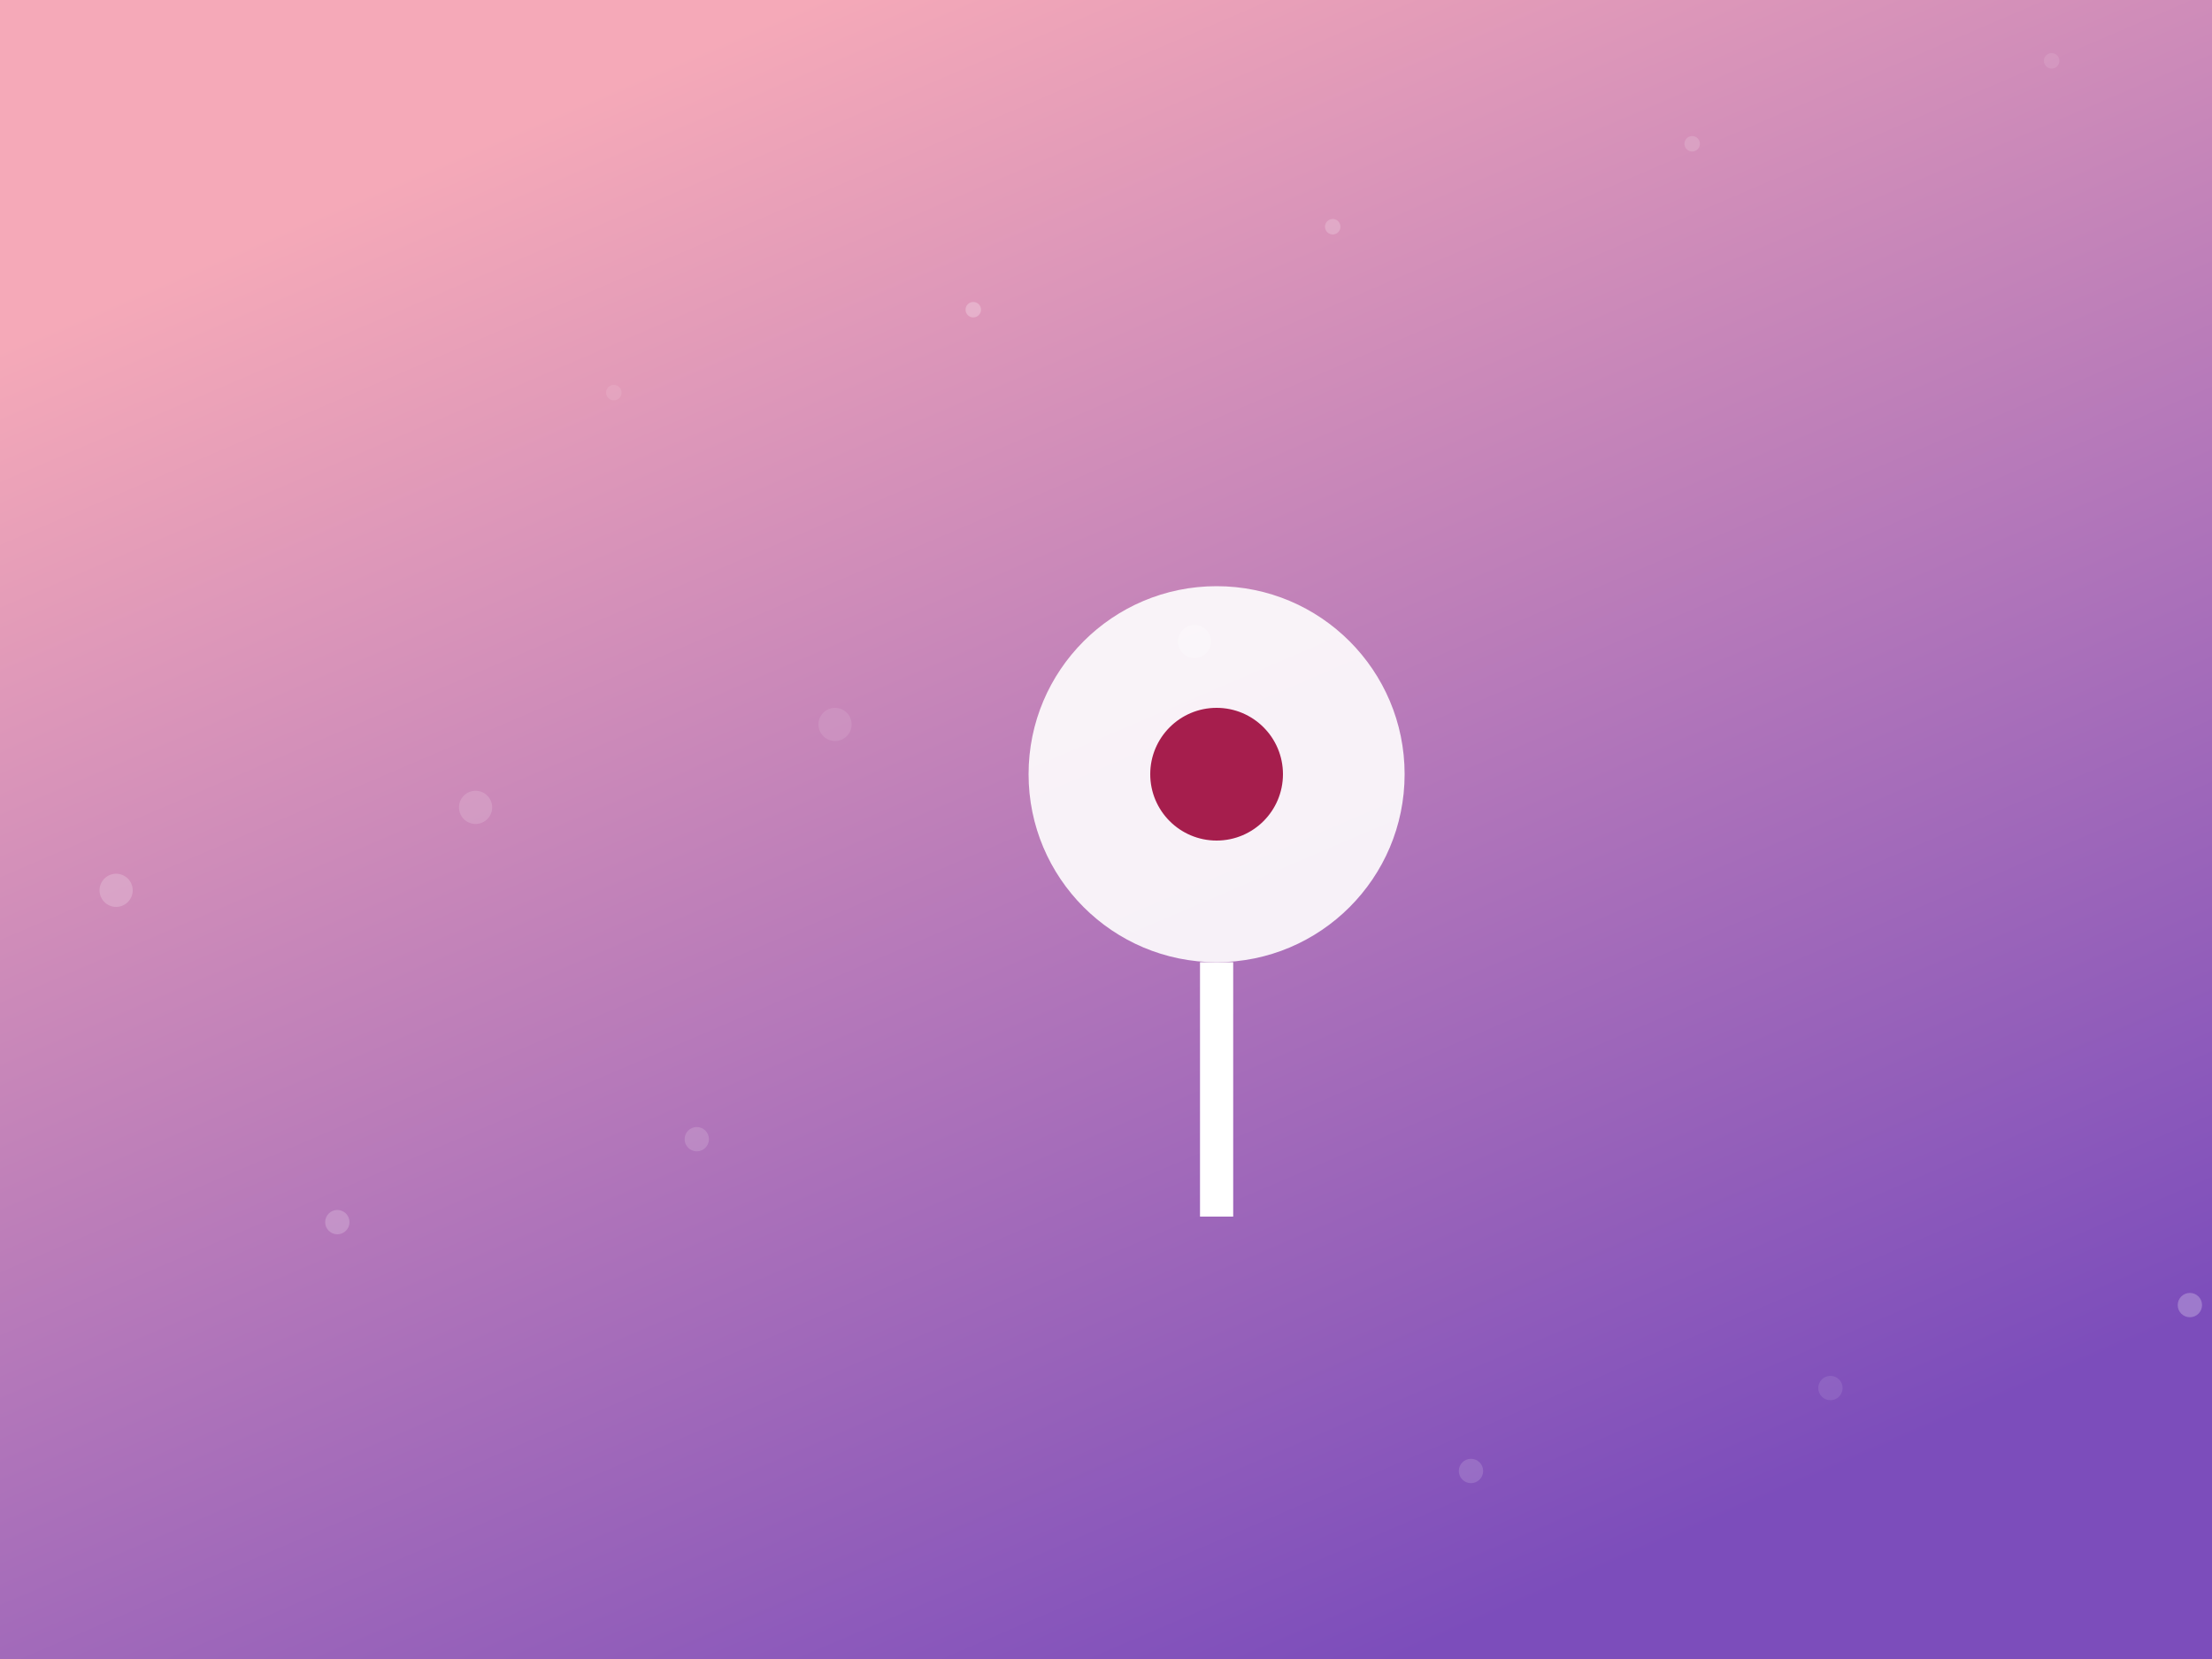
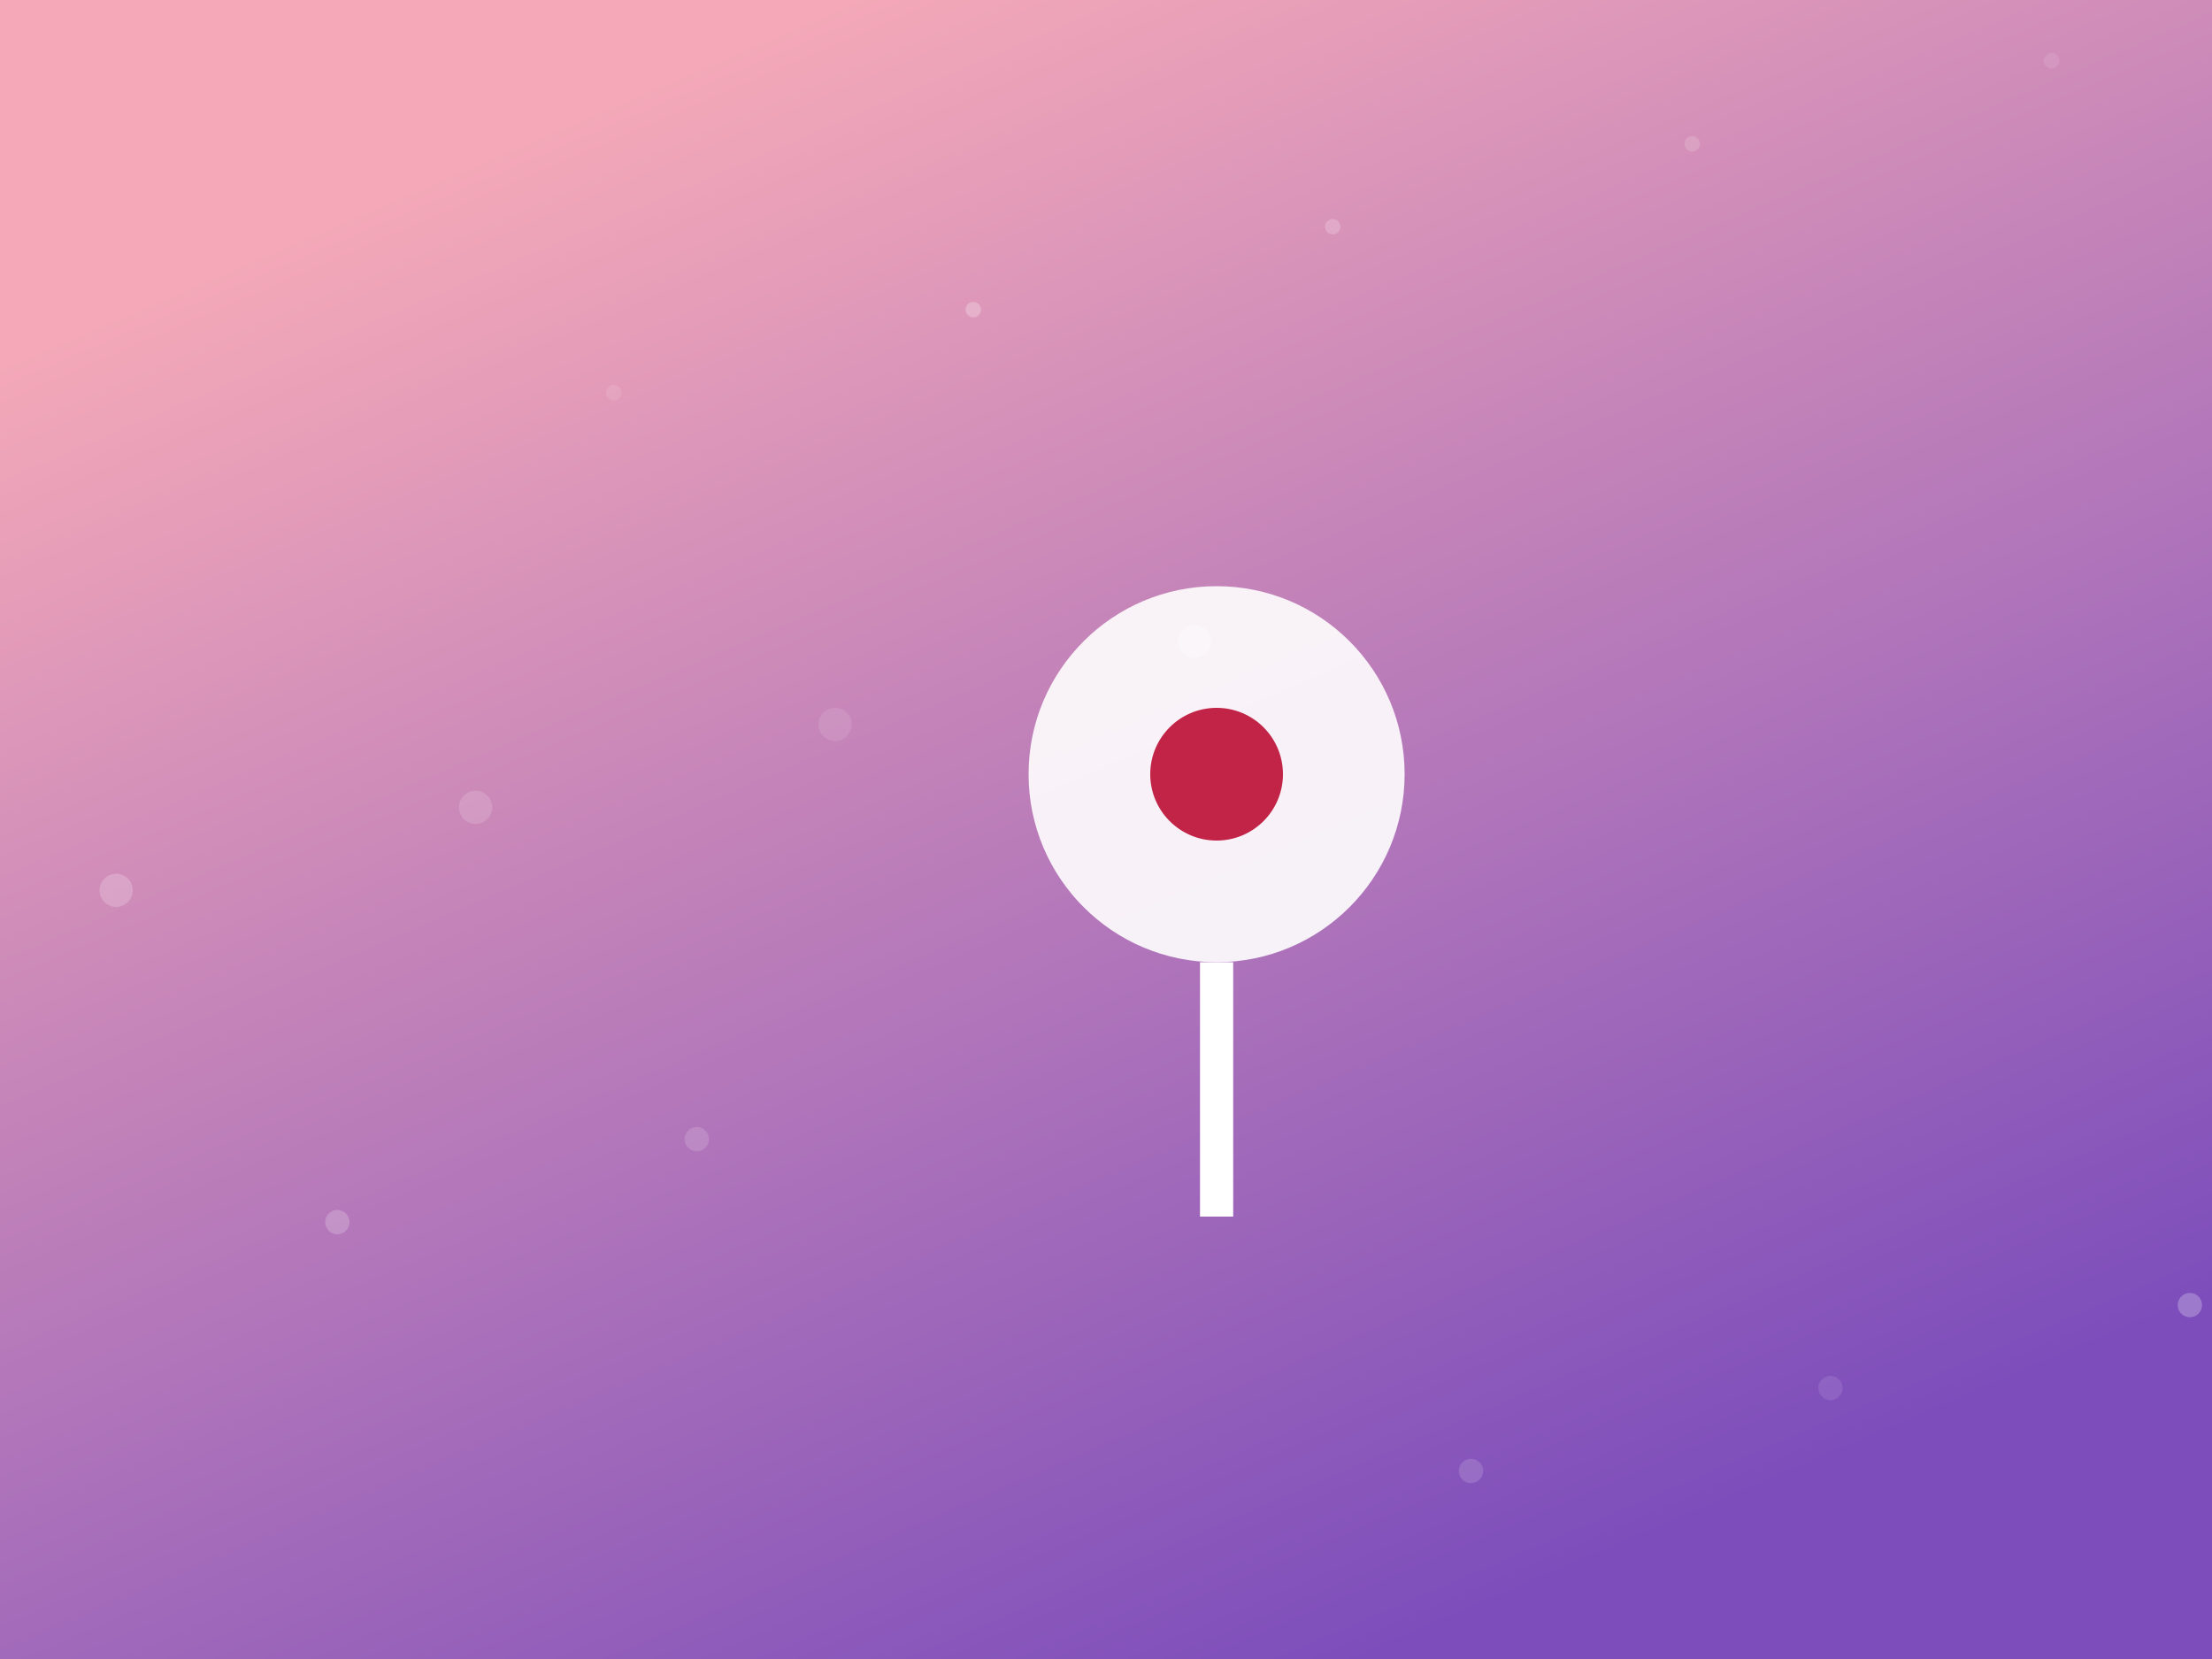
<svg xmlns="http://www.w3.org/2000/svg" viewBox="0 0 400 300" width="400" height="300">
  <defs>
    <linearGradient id="g_illus-shop-pin" x1="25%" y1="6.699%" x2="75.0%" y2="93.301%">
      <stop offset="0%" stop-color="#F5A9B8" />
      <stop offset="100%" stop-color="#7C4DBB" />
    </linearGradient>
  </defs>
  <rect width="400" height="300" fill="url(#g_illus-shop-pin)" />
  <circle cx="111" cy="71" r="1.4" fill="#FFFFFF" opacity="0.10" />
  <circle cx="266" cy="266" r="2.2" fill="#FFFFFF" opacity="0.15" />
  <circle cx="21" cy="161" r="3.0" fill="#FFFFFF" opacity="0.20" />
  <circle cx="176" cy="56" r="1.4" fill="#FFFFFF" opacity="0.25" />
  <circle cx="331" cy="251" r="2.2" fill="#FFFFFF" opacity="0.10" />
  <circle cx="86" cy="146" r="3.0" fill="#FFFFFF" opacity="0.15" />
  <circle cx="241" cy="41" r="1.4" fill="#FFFFFF" opacity="0.20" />
  <circle cx="396" cy="236" r="2.2" fill="#FFFFFF" opacity="0.25" />
  <circle cx="151" cy="131" r="3.0" fill="#FFFFFF" opacity="0.10" />
  <circle cx="306" cy="26" r="1.4" fill="#FFFFFF" opacity="0.15" />
  <circle cx="61" cy="221" r="2.2" fill="#FFFFFF" opacity="0.20" />
  <circle cx="216" cy="116" r="3.0" fill="#FFFFFF" opacity="0.25" />
  <circle cx="371" cy="11" r="1.4" fill="#FFFFFF" opacity="0.10" />
  <circle cx="126" cy="206" r="2.2" fill="#FFFFFF" opacity="0.15" />
  <g transform="translate(160.0,94.0) scale(1.0)">
    <circle cx="60" cy="46" r="34" fill="#FFFFFF" opacity="0.9" />
-     <circle cx="60" cy="46" r="12" fill="#A61E4D" />
+     <circle cx="60" cy="46" r="12" fill="#C22448" />
    <path d="M60 80 V126" stroke="#FFFFFF" stroke-width="6" />
  </g>
</svg>
